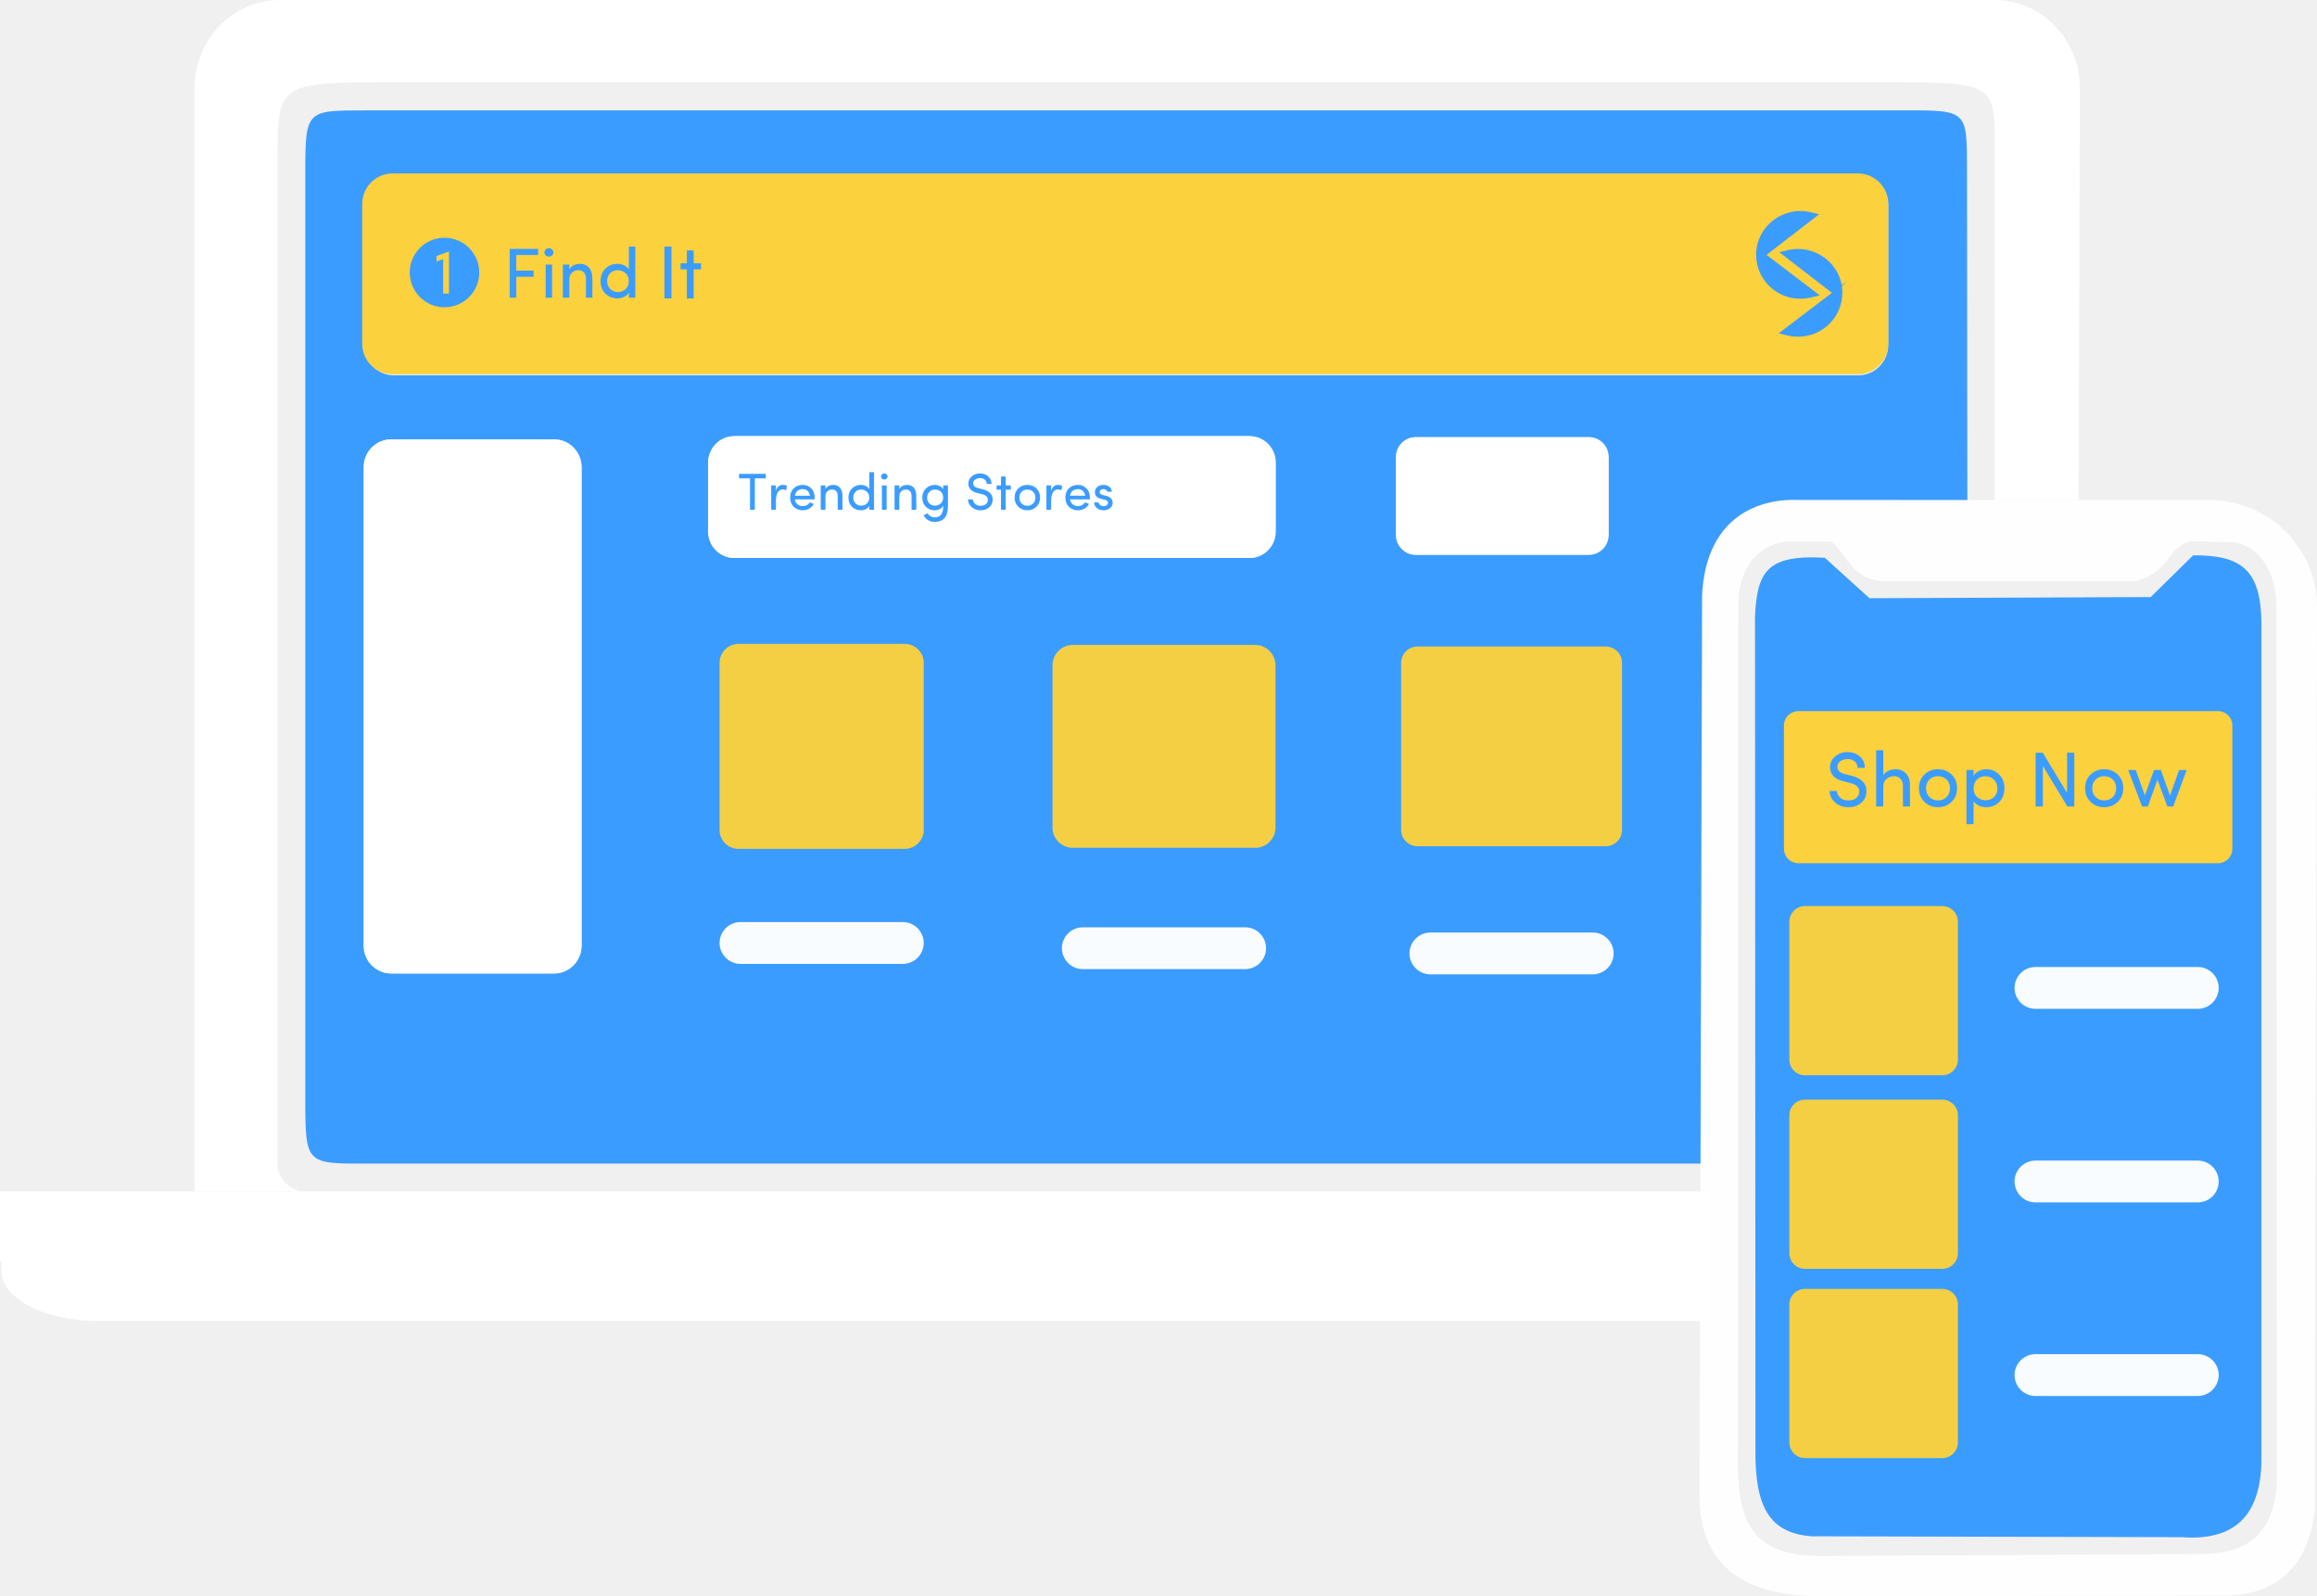
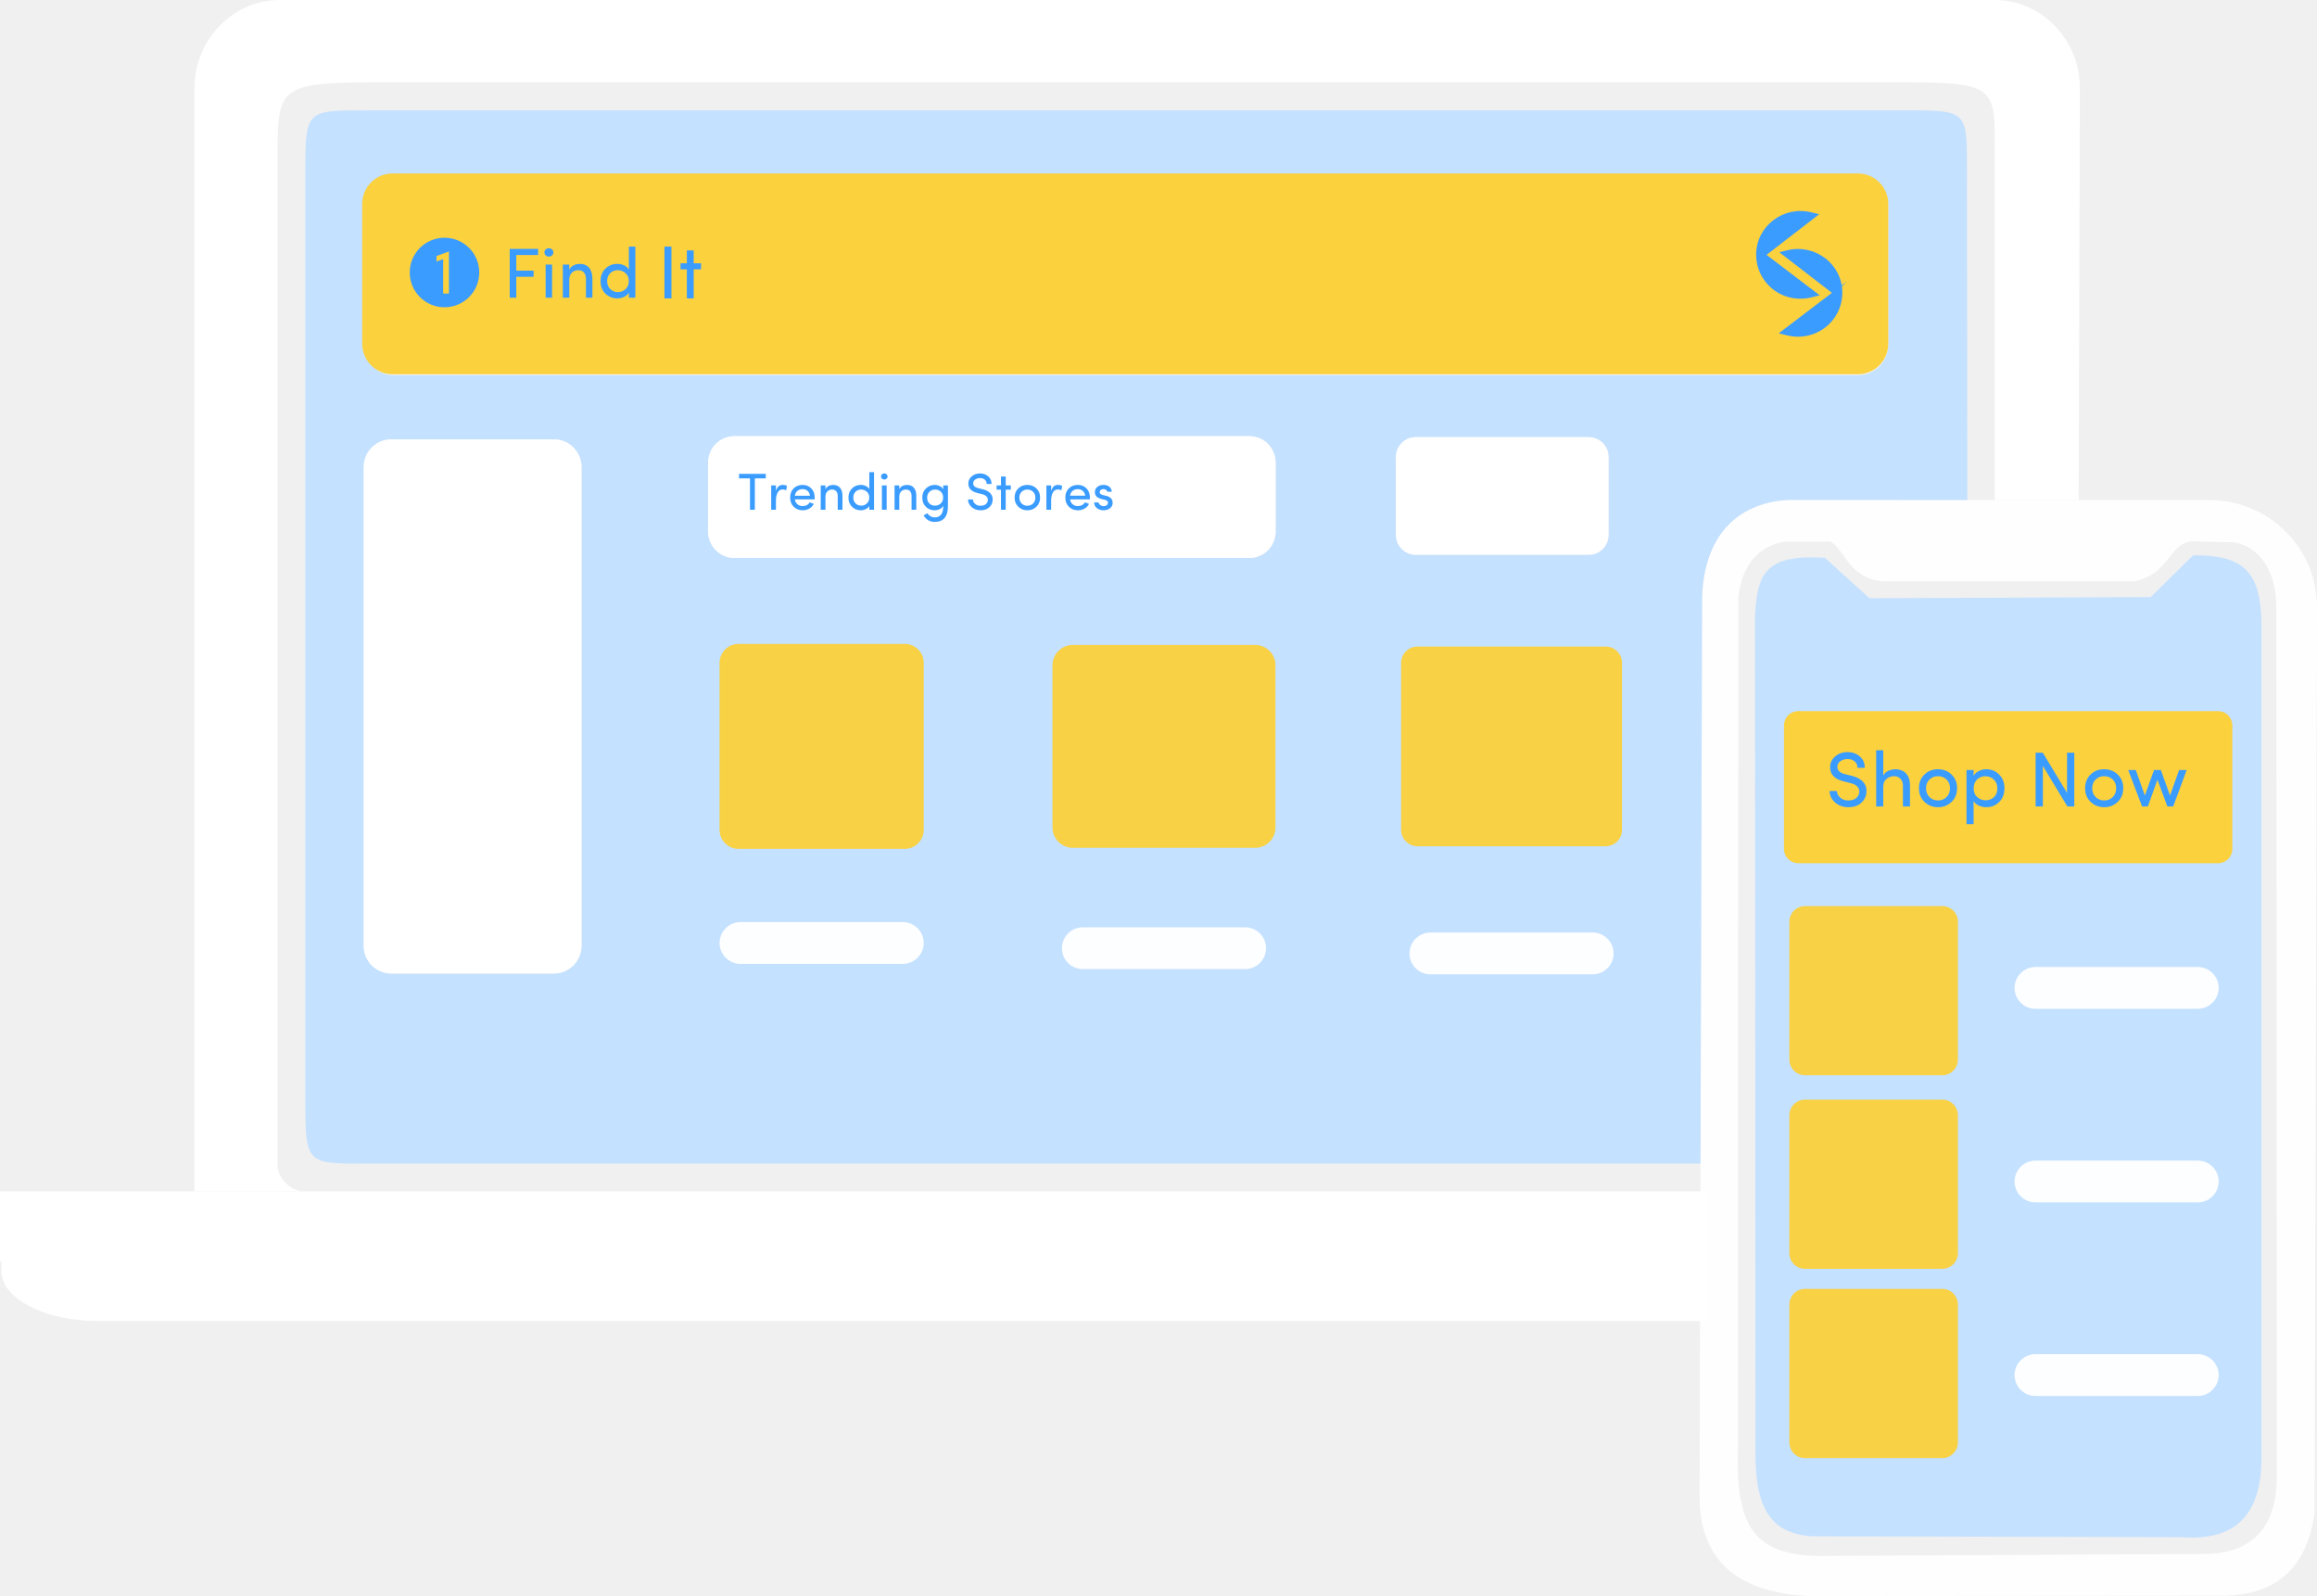
<svg xmlns="http://www.w3.org/2000/svg" xml:space="preserve" width="200.342mm" height="137.993mm" version="1.1" style="shape-rendering:geometricPrecision; text-rendering:geometricPrecision; image-rendering:optimizeQuality; fill-rule:evenodd; clip-rule:evenodd" viewBox="0 0 12150.12 8368.85">
  <defs>
    <style type="text/css">
   
    .str0 {stroke:#3B9CFF;stroke-width:12.13;stroke-miterlimit:22.926}
    .fil7 {fill:#3B9CFF}
    .fil5 {fill:#FFFFFF}
    .fil3 {fill:#FFFFFF}
    .fil1 {fill:#FBD13E}
    .fil9 {fill:#3B9CFF;fill-rule:nonzero}
    .fil8 {fill:#FBD13E;fill-rule:nonzero}
    .fil6 {fill:#FFFFFF;fill-opacity:0.961}
    .fil2 {fill:#FFFFFF;fill-opacity:0.961}
    .fil4 {fill:#FBD13E;fill-opacity:0.961}
-     .fil0 {fill:#3B9CFF}
+     .fil0 {fill:#C4E1FF}
   
  </style>
  </defs>
  <g id="Layer_x0020_1">
    <path class="fil0" d="M9569.13 2924.74c-305.7,-18.17 -355.2,75.92 -366.1,308.14l2.34 4366.76c-3.52,301.97 73.76,439.86 294.35,456.23l1941.7 4.72c315.2,23 424.98,-154.58 417.35,-446.79l0 -4349.6c-4.02,-274.3 -102.45,-354.04 -358.11,-352.22l-222.57 218.87 -1474.79 6.01 -234.17 -212.13z" />
    <path class="fil1" d="M9429.61 3729.05l2201.85 0c41.06,0 74.65,33.59 74.65,74.64l0 648.16c0,41.05 -33.59,74.64 -74.65,74.64l-2201.85 0c-41.06,0 -74.65,-33.59 -74.65,-74.64l0 -648.16c0,-41.05 33.59,-74.64 74.65,-74.64z" />
    <path class="fil2" d="M11555.07 8148.72l-1974.35 10.02c-422.19,10.52 -477.58,-196.18 -467.14,-581.17l1.96 -4451.24c21.81,-160.08 99.1,-258.19 239.16,-286.14l243.11 -0.11c70.82,28 99.42,208.66 295.35,208.13l1296.73 0.24c193.48,-38.85 174.87,-195.46 306.85,-210.55l215.28 5.95c146.29,20.9 223.09,165.44 225.03,331.53l2.75 4563.63c0.15,246.92 -107.13,408.29 -384.75,409.7zm-2215.51 -5527.27c-265.36,41.94 -420.02,213.08 -414.13,571.49l-13.15 4629.12c-8.18,366.28 204.31,528.26 571.75,546.8l2148.24 -1.81c287.48,6.08 464.8,-129.06 505.36,-439.45l12.48 -4752.36c-6.55,-317.27 -264.71,-554.77 -569.01,-552.97l-2241.56 -0.82z" />
    <path class="fil3" d="M8955.64 6926.74l-8443.09 0c-277.84,0 -505.11,-117.67 -505.11,-261.52l0 -49.29 -7.44 0 0 -368.68 8959.5 0 -1.33 234.21 -2.53 445.28z" />
    <path class="fil3" d="M8959.5 6247.25l-7376.49 0c-63.27,-5.93 -127.52,-73.26 -127.52,-136.82l0 -5289.48c0,-385.15 6.1,-390 623.52,-390l7768.46 0c635.57,0 612.81,-1.66 612.81,387.1l0.06 1803.81 439.76 -0.9 6.67 -2157.82c0.78,-254.74 -201.27,-463.14 -447.29,-463.14l-8992.5 0c-246.02,0 -447.29,208.41 -447.29,463.14l0 5784.11 7939.8 0z" />
    <path class="fil0" d="M1919.45 578.82l8076.88 -0.29c323.98,-0.01 318.07,2.81 318.41,324.88l1.81 1718.39 -885.1 -0.33c-233.88,-8.51 -487.7,108.38 -506.01,501.42l-8.28 2978.8 -6997.71 0c-309.46,0 -318.41,2.66 -318.41,-324.88l0 -4873.12c0,-327.54 5.32,-324.87 318.41,-324.88zm145.15 336.08l7680.98 0c85.89,0 156.14,71.68 156.14,159.31l0 734.43c0,87.62 -70.25,159.3 -156.14,159.3l-7680.98 0c-85.88,0 -156.14,-71.68 -156.14,-159.3l0 -734.43c0,-87.62 70.26,-159.31 156.14,-159.31zm-12.15 1389.11l853.96 0c79.19,0 143.97,66.1 143.97,146.89l0 2506.87c0,80.79 -64.78,146.89 -143.97,146.89l-853.96 0c-79.19,0 -143.96,-66.09 -143.96,-146.89l0 -2506.87c0,-80.79 64.78,-146.89 143.96,-146.89zm1797.31 -16.79l2705.24 0c74.33,0 135.14,62.05 135.14,137.88l0 362.78c0,75.83 -60.81,137.88 -135.14,137.88l-2705.24 0c-74.33,0 -135.14,-62.05 -135.14,-137.88l0 -362.78c0,-75.83 60.81,-137.88 135.14,-137.88zm3573.37 5.6l911.12 0c55.92,0 101.66,46.67 101.66,103.73l0 408.68c0,57.06 -45.74,103.73 -101.66,103.73l-911.12 0c-55.92,0 -101.66,-46.67 -101.66,-103.73l0 -408.68c0,-57.06 45.74,-103.73 101.66,-103.73z" />
    <path class="fil4" d="M3872.59 3376.52l872.14 0c54.55,0 99.18,44.63 99.18,99.19l0 876.33c0,54.55 -44.63,99.18 -99.18,99.18l-872.14 0c-54.56,0 -99.19,-44.63 -99.19,-99.18l0 -876.33c0,-54.56 44.64,-99.19 99.19,-99.19z" />
    <path class="fil4" d="M9465.14 4751.21l720.02 0c45.05,0 81.89,36.84 81.89,81.89l0 723.47c0,45.04 -36.84,81.89 -81.89,81.89l-720.02 0c-45.04,0 -81.89,-36.84 -81.89,-81.89l0 -723.47c0,-45.04 36.85,-81.89 81.89,-81.89z" />
    <path class="fil4" d="M9465.14 5766.22l720.02 0c45.05,0 81.89,36.84 81.89,81.89l0 723.47c0,45.04 -36.84,81.89 -81.89,81.89l-720.02 0c-45.04,0 -81.89,-36.84 -81.89,-81.89l0 -723.47c0,-45.04 36.85,-81.89 81.89,-81.89z" />
    <path class="fil4" d="M9465.14 6758.58l720.02 0c45.05,0 81.89,36.84 81.89,81.89l0 723.47c0,45.04 -36.84,81.89 -81.89,81.89l-720.02 0c-45.04,0 -81.89,-36.84 -81.89,-81.89l0 -723.47c0,-45.04 36.85,-81.89 81.89,-81.89z" />
    <path class="fil4" d="M5625.39 3381.99l956.89 0c58.43,0 106.24,47.8 106.24,106.23l0 851.29c0,58.43 -47.81,106.23 -106.24,106.23l-956.89 0c-58.42,0 -106.22,-47.8 -106.22,-106.23l0 -851.29c0,-58.43 47.8,-106.23 106.22,-106.23z" />
    <path class="fil4" d="M7433.08 3390.22l986.78 0c47.18,0 85.79,38.6 85.79,85.78l0 875.72c0,47.18 -38.61,85.78 -85.79,85.78l-986.78 0c-47.18,0 -85.78,-38.6 -85.78,-85.78l0 -875.72c0,-47.19 38.6,-85.78 85.78,-85.78z" />
    <path class="fil1" d="M2058.68 909.41l7683.73 0c87.62,0 159.31,71.68 159.31,159.3l0 734.43c0,87.62 -71.69,159.31 -159.31,159.31l-7683.73 0c-87.62,0 -159.31,-71.68 -159.31,-159.31l0 -734.43c0,-87.62 71.69,-159.3 159.31,-159.3z" />
    <path class="fil5" d="M3850.88 2287.22l2699.75 0c75.84,0 137.89,62.05 137.89,137.89l0 362.77c0,75.83 -62.05,137.88 -137.89,137.88l-2699.75 0c-75.84,0 -137.89,-62.05 -137.89,-137.88l0 -362.77c0,-75.84 62.05,-137.89 137.89,-137.89z" />
    <path class="fil5" d="M7423.65 2292.35l906.85 0c57.09,0 103.8,46.7 103.8,103.79l0 409.02c0,57.09 -46.7,103.8 -103.8,103.8l-906.85 0c-57.09,0 -103.8,-46.71 -103.8,-103.8l0 -409.02c0,-57.09 46.7,-103.79 103.8,-103.79z" />
    <path class="fil5" d="M2050.83 2304.01l853.96 0c79.19,0 143.96,64.78 143.96,143.97l0 2512.72c0,79.19 -64.78,143.97 -143.96,143.97l-853.96 0c-79.19,0 -143.97,-64.78 -143.97,-143.97l0 -2512.72c0,-79.19 64.78,-143.97 143.97,-143.97z" />
    <path class="fil6" d="M3883.05 4835.08l851.21 0c60.31,0 109.65,49.35 109.65,109.66l0 0.01c0,60.31 -49.34,109.66 -109.65,109.66l-851.21 0c-60.32,0 -109.66,-49.35 -109.66,-109.66l0 -0.01c0,-60.31 49.34,-109.66 109.66,-109.66z" />
    <path class="fil6" d="M10673.78 5070.72l851.21 0c60.31,0 109.65,49.35 109.65,109.66l0 0.02c0,60.3 -49.34,109.65 -109.65,109.65l-851.21 0c-60.32,0 -109.66,-49.35 -109.66,-109.65l0 -0.02c0,-60.31 49.34,-109.66 109.66,-109.66z" />
    <path class="fil6" d="M10673.78 6085.78l851.21 0c60.31,0 109.65,49.34 109.65,109.65l0 0.02c0,60.31 -49.34,109.65 -109.65,109.65l-851.21 0c-60.32,0 -109.66,-49.34 -109.66,-109.65l0 -0.02c0,-60.31 49.34,-109.65 109.66,-109.65z" />
    <path class="fil6" d="M10673.78 7100.83l851.21 0c60.31,0 109.65,49.35 109.65,109.66l0 0.02c0,60.3 -49.34,109.65 -109.65,109.65l-851.21 0c-60.32,0 -109.66,-49.35 -109.66,-109.65l0 -0.02c0,-60.31 49.34,-109.66 109.66,-109.66z" />
    <path class="fil6" d="M5678.24 4862.5l851.21 0c60.31,0 109.65,49.35 109.65,109.66l0 0.01c0,60.31 -49.34,109.66 -109.65,109.66l-851.21 0c-60.32,0 -109.66,-49.35 -109.66,-109.66l0 -0.01c0,-60.31 49.34,-109.66 109.66,-109.66z" />
    <path class="fil6" d="M7500.87 4889.92l851.21 0c60.31,0 109.65,49.35 109.65,109.65l0 0.02c0,60.31 -49.34,109.66 -109.65,109.66l-851.21 0c-60.32,0 -109.66,-49.35 -109.66,-109.66l0 -0.02c0,-60.3 49.34,-109.65 109.66,-109.65z" />
    <path class="fil7" d="M2330.93 1246.6c100.68,0 182.3,81.62 182.3,182.3 0,100.68 -81.62,182.3 -182.3,182.3 -100.68,0 -182.3,-81.62 -182.3,-182.3 0,-100.68 81.62,-182.3 182.3,-182.3z" />
    <polygon class="fil8" points="2354.25,1539.23 2323.77,1539.23 2323.77,1358.74 2288.95,1371.19 2288.95,1342.45 2354.25,1318.57 " />
    <path class="fil9" d="M2672.83 1561.05l0 -256.13 149.06 0 0 32.34 -114.49 0 0 81.78 90.7 0 0 32.34 -90.7 0 0 109.66 -34.57 0zm188.66 -221.92c-4.4,-4.28 -6.57,-9.48 -6.57,-15.62 0,-6.19 2.17,-11.33 6.57,-15.61 4.89,-4.21 10.41,-6.32 16.66,-6.32 6.26,0 11.78,2.04 16.48,6.13 4.77,4.15 7.13,9.42 7.13,15.8 0,6.38 -2.36,11.65 -7.13,15.8 -4.71,4.09 -10.23,6.14 -16.48,6.14 -6.25,0 -11.77,-2.11 -16.66,-6.32zm33.57 221.92l-33.83 0 0 -173.6 33.83 0 0 173.6zm90.21 -93.61l0 93.61 -33.83 0 0 -173.6 33.83 0 0 26.08c4.95,-9.67 12.39,-17.1 22.37,-22.18 9.91,-5.08 20.57,-7.62 31.91,-7.62 21.81,0 38.23,6.69 49.32,20.13 11.58,13.2 17.47,32.15 17.59,56.81l0 100.37 -33.83 0 0 -98.14c0,-14.62 -3.47,-25.9 -10.35,-33.77 -6.69,-8.24 -16.54,-12.32 -29.61,-12.32 -13.2,0 -24.41,4.27 -33.58,12.88 -9.23,8.55 -13.82,21.19 -13.82,37.73zm295.34 48.45c11.27,-10.53 16.91,-24.54 16.91,-42.07 0,-17.53 -5.82,-31.41 -17.41,-41.57 -11.65,-10.16 -25.28,-15.3 -40.89,-15.42 -15.68,0 -28.81,5.26 -39.47,15.8 -10.66,10.65 -15.98,24.4 -15.98,41.39 0,16.91 5.39,30.79 16.17,41.51 10.78,10.78 24.1,16.17 39.96,16.17 15.87,0 29.43,-5.27 40.71,-15.8zm51.11 45.16l-33.83 0 0 -26.64c-5.45,9.11 -13.69,16.42 -24.72,22 -11.03,5.57 -23.11,8.36 -36.3,8.36 -24.1,0 -44.92,-8.42 -62.45,-25.28 -16.79,-16.79 -25.22,-38.6 -25.22,-65.3 0,-26.76 8.37,-48.51 25.03,-65.18 16.73,-16.73 37.49,-25.16 62.33,-25.28 13.38,0 25.59,2.6 36.49,7.81 10.84,5.2 19.15,12.58 24.84,22l0 -120.51 33.83 0 0 268.02z" />
    <path class="fil9" d="M3484.32 1564.74l0 -271.69 36.67 0 0 271.69 -36.67 0zm153.33 -251.58l0 67.43 38.64 0 0 31.94 -38.64 0 0 152.21 -35.88 0 0 -152.21 -33.13 0 0 -31.94 33.13 0 0 -67.43 35.88 0z" />
    <path class="fil9" d="M3875.45 2508.57l0 -23.78 140.23 0 0 23.78 -57.4 0 0 164.56 -25.42 0 0 -164.56 -57.4 0zm193.49 118.13l0 46.43 -24.88 0 0 -127.66 24.88 0 0 28.8c6.24,-21 18.04,-31.53 35.48,-31.53 10.07,0 17.45,1.64 22.19,4.88l-3.88 23.33c-5.6,-2.97 -11.89,-4.42 -18.81,-4.42 -11.25,0 -19.86,5.37 -25.92,16.13 -6.06,10.8 -9.07,25.46 -9.07,44.05zm203.24 -17.77c0,5.65 -0.1,8.88 -0.28,9.8l-103.6 0c1.23,10.3 5.79,18.81 13.62,25.61 7.56,6.24 16.04,9.38 25.47,9.38 18.45,0 31.35,-6.6 38.72,-19.82 0.19,0 0.46,0.05 0.82,0.23 0.32,0.18 0.95,0.5 1.87,0.95 1.04,0.45 2.46,1.01 4.23,1.6 1.78,0.64 3.14,1.18 4.01,1.64l10.44 3.88c-5.24,10.75 -13.17,19.04 -23.79,24.87 -10.56,5.88 -22.23,8.79 -34.94,8.79 -18.26,0 -33.84,-6.15 -46.83,-18.5 -12.35,-12.35 -18.49,-28.52 -18.49,-48.43 0,-19.95 6.14,-35.94 18.4,-48.01 12.3,-12.03 27.84,-18.09 46.7,-18.18 18.86,0 34.08,6.11 45.65,18.27 11.98,12.12 18,28.11 18,47.92zm-37.27 -34.89c-7.11,-6.11 -15.95,-9.16 -26.42,-9.16 -10.53,0 -19.55,3.06 -27.11,9.16 -7.47,6.51 -11.84,14.99 -13.08,25.28l79.13 0c-1.23,-10.3 -5.42,-18.78 -12.52,-25.28zm93.75 30.24l0 68.84 -24.87 0 0 -127.66 24.87 0 0 19.18c3.64,-7.11 9.12,-12.58 16.45,-16.31 7.3,-3.73 15.13,-5.6 23.46,-5.6 16.04,0 28.11,4.92 36.26,14.81 8.53,9.7 12.85,23.65 12.94,41.78l0 73.8 -24.87 0 0 -72.16c0,-10.75 -2.55,-19.04 -7.61,-24.83 -4.92,-6.06 -12.17,-9.07 -21.78,-9.07 -9.7,0 -17.95,3.15 -24.7,9.48 -6.78,6.28 -10.16,15.58 -10.16,27.74zm217.18 35.63c8.29,-7.74 12.44,-18.04 12.44,-30.94 0,-12.89 -4.29,-23.09 -12.8,-30.57 -8.57,-7.47 -18.59,-11.25 -30.07,-11.34 -11.53,0 -21.18,3.88 -29.03,11.62 -7.84,7.84 -11.75,17.95 -11.75,30.43 0,12.43 3.96,22.64 11.89,30.52 7.93,7.93 17.72,11.89 29.38,11.89 11.66,0 21.64,-3.88 29.94,-11.62zm37.58 33.21l-24.87 0 0 -19.59c-4.01,6.7 -10.07,12.07 -18.18,16.17 -8.11,4.1 -16.99,6.15 -26.7,6.15 -17.72,0 -33.03,-6.2 -45.92,-18.59 -12.35,-12.35 -18.54,-28.38 -18.54,-48.02 0,-19.68 6.14,-35.67 18.41,-47.92 12.29,-12.31 27.56,-18.5 45.82,-18.59 9.84,0 18.82,1.92 26.84,5.74 7.98,3.83 14.08,9.25 18.27,16.17l0 -88.61 24.87 0 0 197.08zm41.41 -163.19c-3.23,-3.15 -4.83,-6.97 -4.83,-11.48 0,-4.55 1.6,-8.34 4.83,-11.48 3.6,-3.1 7.65,-4.65 12.26,-4.65 4.6,0 8.65,1.5 12.12,4.51 3.51,3.04 5.24,6.92 5.24,11.61 0,4.69 -1.73,8.56 -5.24,11.62 -3.46,3 -7.52,4.51 -12.12,4.51 -4.6,0 -8.65,-1.55 -12.26,-4.65zm24.7 163.19l-24.88 0 0 -127.66 24.88 0 0 127.66zm66.33 -68.84l0 68.84 -24.87 0 0 -127.66 24.87 0 0 19.18c3.64,-7.11 9.12,-12.58 16.45,-16.31 7.29,-3.73 15.13,-5.6 23.46,-5.6 16.04,0 28.11,4.92 36.26,14.81 8.52,9.7 12.85,23.65 12.94,41.78l0 73.8 -24.87 0 0 -72.16c0,-10.75 -2.55,-19.04 -7.61,-24.83 -4.92,-6.06 -12.17,-9.07 -21.78,-9.07 -9.7,0 -17.95,3.15 -24.7,9.48 -6.79,6.28 -10.16,15.58 -10.16,27.74zm157.72 35.76c7.84,7.66 17.59,11.49 29.3,11.49 11.66,0 21.72,-3.83 30.2,-11.49 8.43,-7.65 12.67,-17.95 12.67,-30.93 0,-12.99 -4.11,-23.28 -12.31,-30.84 -8.2,-7.47 -18.18,-11.21 -29.94,-11.21 -11.75,0 -21.64,4.01 -29.66,12.03 -8.02,8.07 -12.03,18.36 -12.03,30.8 0,12.48 3.92,22.51 11.75,30.16zm27.29 72.98c30.25,0 45.42,-19.22 45.42,-57.63 0,-0.36 -0.08,-0.82 -0.27,-1.32l0 -1.73c-3.64,7.28 -9.65,13.03 -18.04,17.22 -8.39,4.19 -17.27,6.29 -26.75,6.29 -18.32,0 -33.71,-6.11 -46.15,-18.27 -12.44,-12.21 -18.68,-28.24 -18.68,-48.06 0,-19.86 6.37,-35.95 19.09,-48.2 12.71,-12.31 28.02,-18.5 45.79,-18.59 9.7,0 18.63,2.1 26.7,6.29 8.01,3.64 14.03,9.12 18.04,16.45l0 -20 24.88 0 0 108.29c0,55.44 -23.32,83.15 -70.02,83.06 -12.21,0.09 -23.37,-2.92 -33.53,-8.98 -10.11,-6.11 -18.18,-14.67 -24.14,-25.65 0.87,-0.19 4.51,-2.1 10.93,-5.69l9.84 -5.15c3.46,6.51 8.65,11.75 15.49,15.71 6.88,3.97 13.99,5.97 21.41,5.97zm175.35 -94.03l25.56 0c0.18,8.47 4,16.13 11.47,23 7.47,6.88 16.91,10.26 28.38,10.07 11.48,0 20.46,-2.55 26.98,-7.61 6.47,-5.06 10.34,-11.75 11.57,-20 1.41,-17.18 -9.24,-28.34 -32.02,-33.48l-24.28 -6.24c-30.62,-7.79 -45.92,-24.19 -45.92,-49.11 0,-15.45 6.01,-28.12 18.04,-37.95 11.57,-10.07 25.93,-15.08 42.96,-15.08 17.08,0 31.43,5.06 43.14,15.22 11.66,10.12 17.49,23.46 17.49,40l-25.42 0c0,-9.29 -3.28,-16.77 -9.89,-22.46 -6.74,-5.6 -14.99,-8.43 -24.79,-8.43 -9.75,0 -18.36,2.55 -25.74,7.65 -6.93,5.11 -10.39,11.75 -10.39,19.95 0,12.71 9.07,21.19 27.16,25.42l24.56 6.01c17.99,4.79 31.25,12.26 39.77,22.46 8.56,10.21 11.98,22.65 10.29,37.27 -1.68,14.67 -8.2,26.65 -19.5,36.08 -11.3,9.39 -25.97,14.08 -44.01,14.08 -18.04,0 -33.53,-5.56 -46.47,-16.72 -12.62,-11.53 -18.95,-24.92 -18.95,-40.14zm197.68 -120.27l0 46.74 26.79 0 0 22.14 -26.79 0 0 105.51 -24.87 0 0 -105.51 -22.97 0 0 -22.14 22.97 0 0 -46.74 24.87 0zm143.46 141.55c7.98,-7.84 11.98,-18.13 11.98,-30.89 0,-12.8 -4.01,-23.01 -11.98,-30.66 -7.97,-7.7 -17.9,-11.57 -29.79,-11.66 -11.84,0 -21.83,3.83 -29.89,11.53 -8.16,7.74 -12.26,17.95 -12.26,30.66 0,12.67 4.01,22.96 11.98,30.89 7.97,7.97 17.95,11.93 29.94,11.93 12.02,0 22.05,-3.91 30.01,-11.8zm-29.88 35.58c-18.59,0 -34.35,-6.15 -47.38,-18.45 -13.03,-12.31 -19.54,-28.34 -19.54,-48.16 0,-19.82 6.42,-35.9 19.23,-48.2 12.8,-12.29 28.61,-18.4 47.47,-18.32 18.95,0 34.81,6.16 47.61,18.45 12.89,12.39 19.36,28.43 19.36,48.06 0,19.64 -6.47,35.62 -19.41,48.02 -12.94,12.39 -28.75,18.59 -47.33,18.59zm124.6 -49.16l0 46.43 -24.87 0 0 -127.66 24.87 0 0 28.8c6.24,-21 18.04,-31.53 35.49,-31.53 10.07,0 17.45,1.64 22.19,4.88l-3.88 23.33c-5.6,-2.97 -11.89,-4.42 -18.82,-4.42 -11.25,0 -19.86,5.37 -25.92,16.13 -6.06,10.8 -9.07,25.46 -9.07,44.05zm203.24 -17.77c0,5.65 -0.1,8.88 -0.27,9.8l-103.6 0c1.23,10.3 5.79,18.81 13.63,25.61 7.56,6.24 16.03,9.38 25.46,9.38 18.45,0 31.35,-6.6 38.73,-19.82 0.18,0 0.45,0.05 0.82,0.23 0.32,0.18 0.95,0.5 1.87,0.95 1.05,0.45 2.46,1.01 4.23,1.6 1.78,0.64 3.15,1.18 4.01,1.64l10.43 3.88c-5.24,10.75 -13.17,19.04 -23.79,24.87 -10.56,5.88 -22.23,8.79 -34.94,8.79 -18.27,0 -33.85,-6.15 -46.83,-18.5 -12.35,-12.35 -18.5,-28.52 -18.5,-48.43 0,-19.95 6.15,-35.94 18.41,-48.01 12.3,-12.03 27.83,-18.09 46.7,-18.18 18.86,0 34.07,6.11 45.65,18.27 11.98,12.12 17.99,28.11 17.99,47.92zm-37.27 -34.89c-7.11,-6.11 -15.94,-9.16 -26.42,-9.16 -10.53,0 -19.55,3.06 -27.11,9.16 -7.47,6.51 -11.84,14.99 -13.08,25.28l79.14 0c-1.23,-10.3 -5.43,-18.78 -12.53,-25.28zm77.82 -21.97c8.51,-6.24 18.81,-9.34 30.93,-9.34 12.07,0 22.09,3.1 29.98,9.3 7.93,6.2 12.44,15.03 13.49,26.51l-23.74 0c-0.73,-4.14 -2.92,-7.47 -6.56,-9.98 -4.01,-2.46 -8.43,-3.69 -13.35,-3.69 -4.87,0 -9.02,1.05 -12.39,3.15 -3.64,1.64 -5.93,4.51 -6.93,8.52 -0.96,4 -0.82,7.2 0.41,9.56 2.05,4.1 7.06,7.29 15.03,9.56l18.81 4.6c22.1,5.42 33.13,17.86 33.13,37.31 0,11.54 -4.79,20.82 -14.4,27.98 -9.71,6.88 -21.05,10.3 -34.04,10.3 -13.03,0 -24.33,-3.74 -33.94,-11.26 -9.61,-7.47 -14.49,-17.4 -14.67,-29.84l23.51 0c1.05,6.6 4.42,11.48 10.16,14.58 5.56,3.51 11.57,5.06 18.04,4.69 6.46,-0.36 11.48,-2.1 15.03,-5.2 3.55,-3.14 5.56,-6.93 6.01,-11.39 0.37,-4.46 -1,-8.02 -4.15,-10.7 -3.09,-2.69 -7.37,-4.65 -12.8,-5.88l-17.5 -4.06c-12.35,-3.32 -21.46,-8.2 -27.29,-14.71 -5.6,-6.74 -7.93,-15.17 -6.93,-25.33 0.96,-10.16 5.69,-18.36 14.12,-24.7z" />
    <path class="fil9" d="M9594.28 4147.8l38.23 0c0.27,12.68 6,24.13 17.18,34.41 11.18,10.29 25.28,15.34 42.45,15.06 17.18,0 30.6,-3.82 40.34,-11.38 9.68,-7.56 15.47,-17.58 17.31,-29.92 2.12,-25.69 -13.83,-42.39 -47.9,-50.09l-36.32 -9.33c-45.79,-11.66 -68.69,-36.19 -68.69,-73.46 0,-23.1 9,-42.05 26.99,-56.77 17.31,-15.06 38.78,-22.56 64.26,-22.56 25.56,0 47.03,7.57 64.53,22.76 17.45,15.13 26.17,35.1 26.17,59.83l-38.03 0c0,-13.9 -4.91,-25.08 -14.79,-33.6 -10.09,-8.38 -22.42,-12.6 -37.07,-12.6 -14.59,0 -27.46,3.81 -38.5,11.44 -10.36,7.64 -15.54,17.58 -15.54,29.85 0,19.01 13.57,31.69 40.62,38.03l36.73 8.99c26.92,7.16 46.75,18.33 59.49,33.6 12.81,15.26 17.92,33.87 15.4,55.75 -2.52,21.94 -12.26,39.86 -29.17,53.97 -16.9,14.04 -38.84,21.06 -65.83,21.06 -26.98,0 -50.15,-8.31 -69.51,-25.01 -18.88,-17.24 -28.35,-37.27 -28.35,-60.03zm281.38 -22.01l0 102.97 -37.21 0 0 -294.8 37.21 0 0 132.54c5.18,-10.63 14.04,-18.81 26.58,-24.39 12.48,-5.59 24.6,-8.38 36.33,-8.38 24.12,0 43.13,7.5 56.97,22.55 13.83,15.06 20.65,35.71 20.38,62.08l0 110.4 -37.21 0 0 -107.95c0,-15.88 -4.23,-28.07 -12.61,-36.73 -8.11,-9.34 -19.35,-13.97 -33.73,-13.97 -14.38,0 -27.39,4.57 -39.12,13.77 -11.72,9.2 -17.58,23.17 -17.58,41.91zm331.94 53.84c11.92,-11.72 17.92,-27.12 17.92,-46.2 0,-19.15 -6,-34.42 -17.92,-45.86 -11.93,-11.52 -26.78,-17.31 -44.57,-17.45 -17.71,0 -32.64,5.73 -44.7,17.24 -12.2,11.58 -18.33,26.85 -18.33,45.86 0,18.95 6,34.34 17.92,46.21 11.93,11.92 26.85,17.85 44.78,17.85 17.99,0 32.98,-5.86 44.91,-17.65zm-44.7 53.22c-27.81,0 -51.39,-9.2 -70.88,-27.6 -19.49,-18.4 -29.23,-42.39 -29.23,-72.03 0,-29.64 9.61,-53.7 28.76,-72.1 19.15,-18.4 42.79,-27.53 71.01,-27.39 28.35,0 52.07,9.2 71.22,27.6 19.29,18.53 28.96,42.52 28.96,71.89 0,29.37 -9.67,53.29 -29.03,71.83 -19.35,18.53 -43,27.8 -70.8,27.8zm204.51 -145.22c-11.79,11.72 -17.71,27.33 -17.71,46.89 0,19.49 6.26,34.68 18.74,45.59 12.54,10.9 27.33,16.36 44.5,16.36 17.18,0 31.83,-5.73 43.89,-17.18 11.44,-11.38 17.17,-26.37 17.17,-44.98 0,-18.61 -6,-33.94 -17.99,-45.86 -12.06,-11.93 -26.92,-17.99 -44.44,-18.13 -17.58,-0.14 -32.3,5.65 -44.16,17.31zm-55.33 -49.82l37.21 0 0 30.05c6.27,-10.7 15.33,-18.95 27.33,-24.67 11.72,-6.34 24.8,-9.47 39.32,-9.47 26.64,0 49.2,9.27 67.6,27.87 18.47,18.4 27.67,42.39 27.67,71.9 0,29.51 -9.13,53.43 -27.46,71.83 -18.26,18.33 -40.89,27.53 -67.8,27.53 -14.52,0 -27.81,-2.86 -39.94,-8.59 -12.06,-5.73 -20.99,-13.76 -26.71,-23.99l0 121.3 -37.21 0 0 -283.76zm565.35 -90.77l0 281.72 -36.39 0 -128.38 -212.21 0 212.21 -38.03 0 0 -281.72 37.62 0 127.16 210.64 0 -210.64 38.03 0zm201.51 232.58c11.92,-11.72 17.92,-27.12 17.92,-46.2 0,-19.15 -6,-34.42 -17.92,-45.86 -11.93,-11.52 -26.78,-17.31 -44.57,-17.45 -17.71,0 -32.64,5.73 -44.7,17.24 -12.2,11.58 -18.33,26.85 -18.33,45.86 0,18.95 6,34.34 17.92,46.21 11.93,11.92 26.85,17.85 44.78,17.85 17.99,0 32.98,-5.86 44.91,-17.65zm-44.7 53.22c-27.81,0 -51.39,-9.2 -70.88,-27.6 -19.49,-18.4 -29.23,-42.39 -29.23,-72.03 0,-29.64 9.61,-53.7 28.76,-72.1 19.15,-18.4 42.79,-27.53 71.01,-27.39 28.35,0 52.07,9.2 71.22,27.6 19.29,18.53 28.96,42.52 28.96,71.89 0,29.37 -9.67,53.29 -29.03,71.83 -19.35,18.53 -43,27.8 -70.8,27.8zm432.53 -195.03l-70.67 190.95 -30.74 0 -51.93 -140.25 -50.29 140.25 -30.32 0 -72.72 -190.95 39.73 0 47.7 133.64 47.97 -133.64 35.92 0 47.9 133.64 47.7 -133.64 39.73 0z" />
    <g id="_2096733721472">
      <path class="fil7 str0" d="M9253.68 1336.41l275.14 209.42 -29.53 7.33c-79.39,19.7 -162.07,-1.6 -219.77,-60.14 -41.29,-41.9 -64.17,-97.66 -64.4,-156.48 -0.59,-147.18 139.93,-252.2 281.46,-217.44l29.4 7.22 -272.29 210.09z" />
      <path class="fil7 str0" d="M9616.4 1535.54l-272.29 -210.09 29.4 -7.22c141.53,-34.76 282.04,70.25 281.46,217.44 -0.24,58.82 -23.11,114.58 -64.41,156.48 -57.7,58.54 -140.37,79.83 -219.75,60.13l-29.53 -7.33 275.14 -209.42z" />
    </g>
  </g>
</svg>
